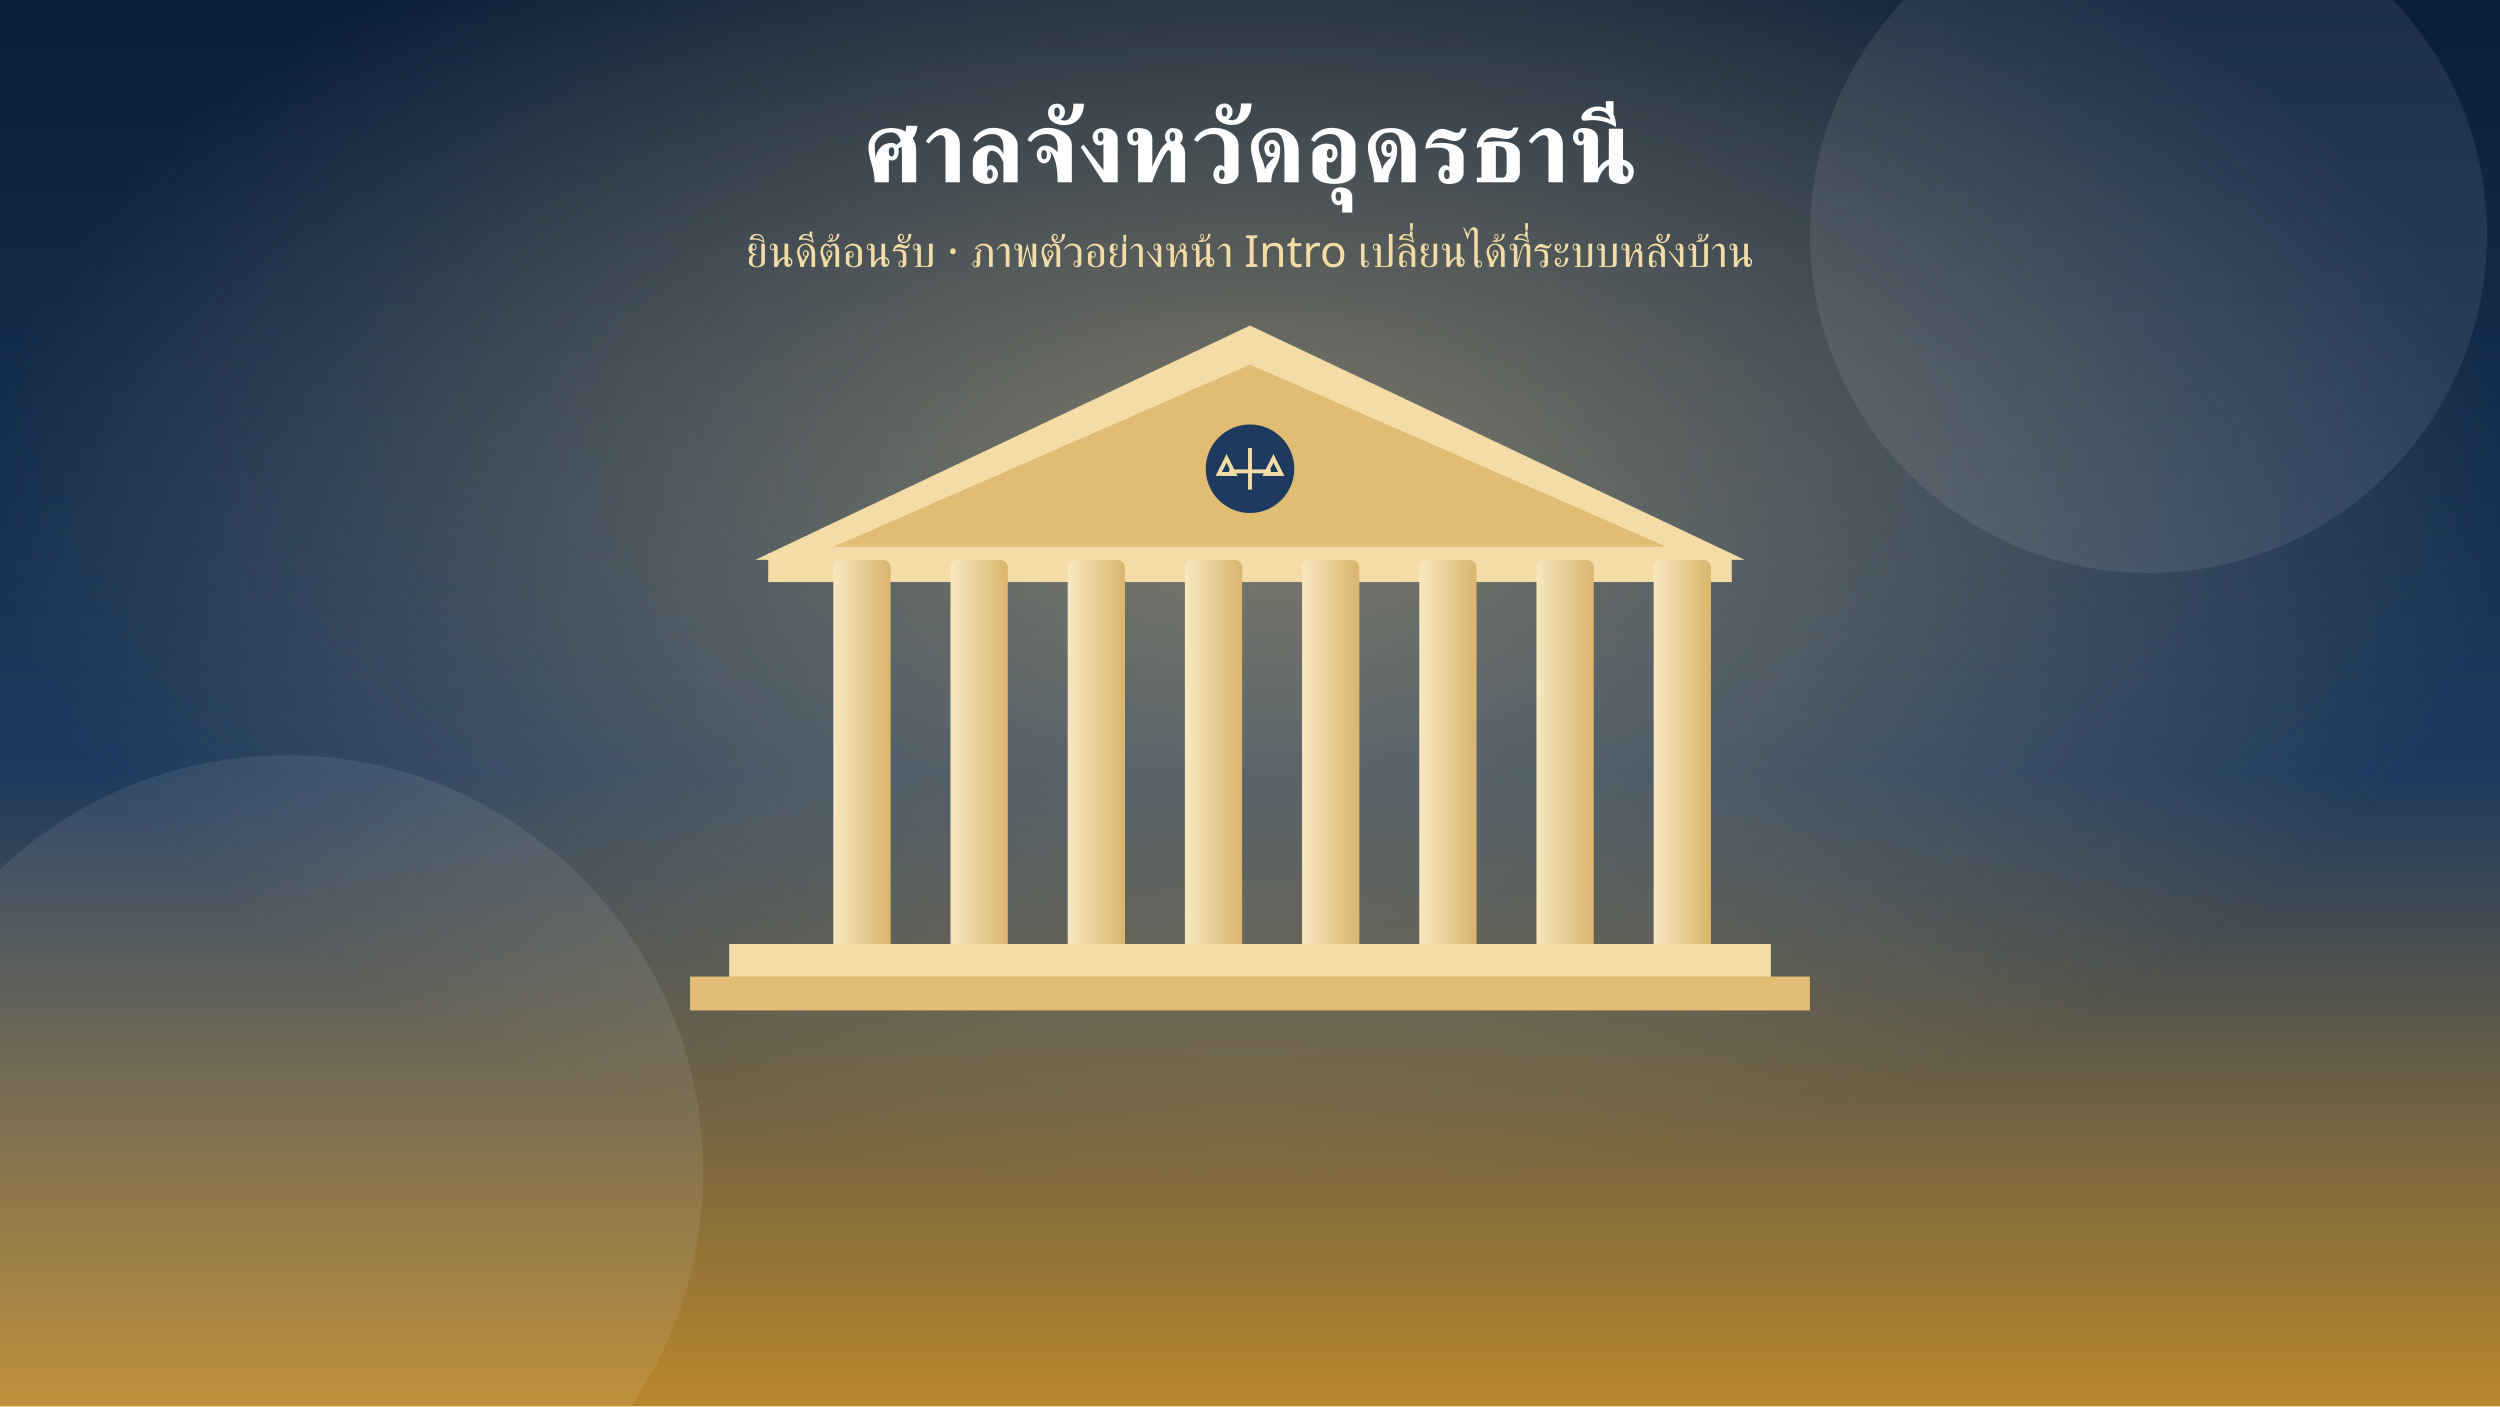
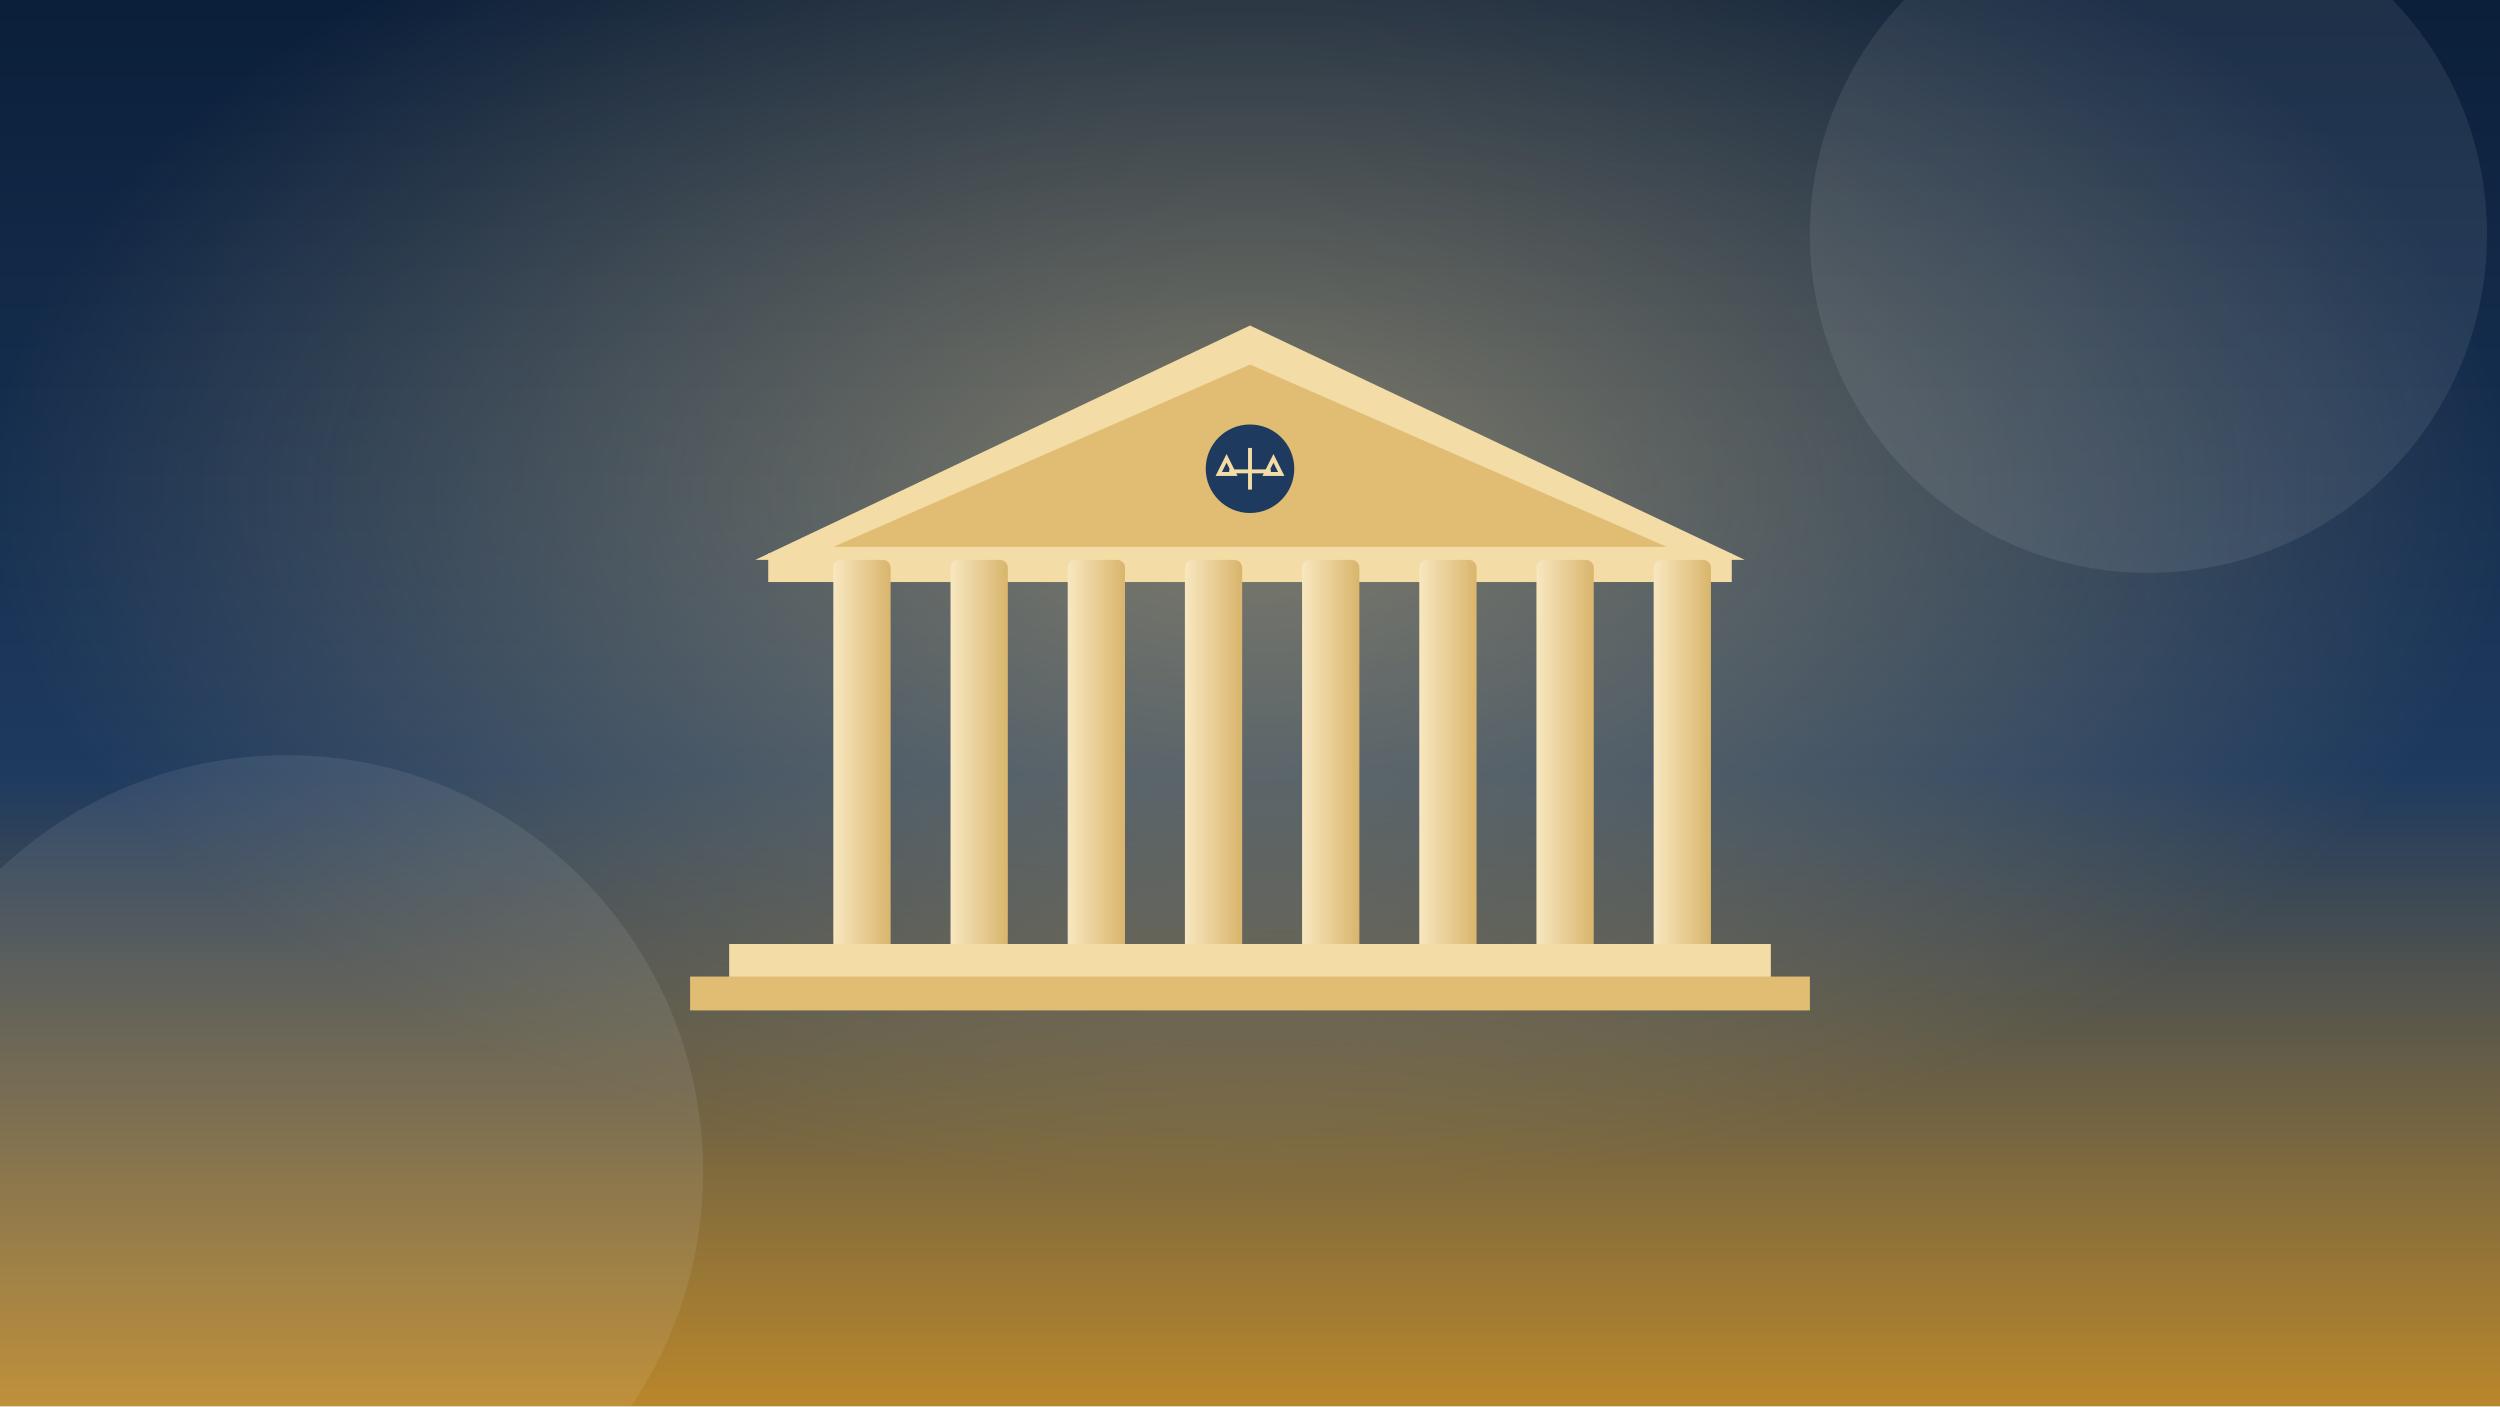
<svg xmlns="http://www.w3.org/2000/svg" viewBox="0 0 1920 1080" preserveAspectRatio="xMidYMid slice">
  <defs>
    <linearGradient id="sky" x1="0" y1="0" x2="0" y2="1">
      <stop offset="0" stop-color="#0b1f3a" />
      <stop offset=".55" stop-color="#1e3a5f" />
      <stop offset="1" stop-color="#b8862b" />
    </linearGradient>
    <linearGradient id="col" x1="0" y1="0" x2="1" y2="0">
      <stop offset="0" stop-color="#f8e7c0" />
      <stop offset="1" stop-color="#d9b56c" />
    </linearGradient>
    <radialGradient id="glow" cx=".5" cy=".35" r=".5">
      <stop offset="0" stop-color="#ffd98a" stop-opacity=".45" />
      <stop offset="1" stop-color="#ffd98a" stop-opacity="0" />
    </radialGradient>
  </defs>
  <rect width="1920" height="1080" fill="url(#sky)" />
  <rect width="1920" height="1080" fill="url(#glow)" />
  <g opacity=".08" fill="#fff">
    <circle cx="1650" cy="180" r="260" />
    <circle cx="220" cy="900" r="320" />
  </g>
  <g>
    <polygon points="580,430 960,250 1340,430" fill="#f3dca6" />
    <polygon points="640,420 960,280 1280,420" fill="#e0bd73" />
    <rect x="590" y="425" width="740" height="22" fill="#f3dca6" />
    <rect x="640" y="430" width="44" height="300" rx="6" fill="url(#col)" />
    <rect x="730" y="430" width="44" height="300" rx="6" fill="url(#col)" />
    <rect x="820" y="430" width="44" height="300" rx="6" fill="url(#col)" />
    <rect x="910" y="430" width="44" height="300" rx="6" fill="url(#col)" />
    <rect x="1000" y="430" width="44" height="300" rx="6" fill="url(#col)" />
    <rect x="1090" y="430" width="44" height="300" rx="6" fill="url(#col)" />
    <rect x="1180" y="430" width="44" height="300" rx="6" fill="url(#col)" />
    <rect x="1270" y="430" width="44" height="300" rx="6" fill="url(#col)" />
    <rect x="560" y="725" width="800" height="26" fill="#f3dca6" />
    <rect x="530" y="750" width="860" height="26" fill="#e0bd73" />
    <circle cx="960" cy="360" r="34" fill="#1e3a5f" />
    <path d="M944 362h32M960 344v32M942 352l-6 12h12zM978 352l-6 12h12z" stroke="#f3dca6" stroke-width="3" fill="none" />
  </g>
-   <text x="960" y="140" text-anchor="middle" font-family="Kanit, Sarabun, Tahoma, sans-serif" font-size="78" font-weight="700" fill="#ffffff">ศาลจังหวัดอุดรธานี</text>
-   <text x="960" y="205" text-anchor="middle" font-family="Kanit, Sarabun, Tahoma, sans-serif" font-size="34" fill="#f3dca6">ยินดีต้อนรับ · ภาพตัวอย่างหน้า Intro เปลี่ยนได้ที่ระบบหลังบ้าน</text>
</svg>
